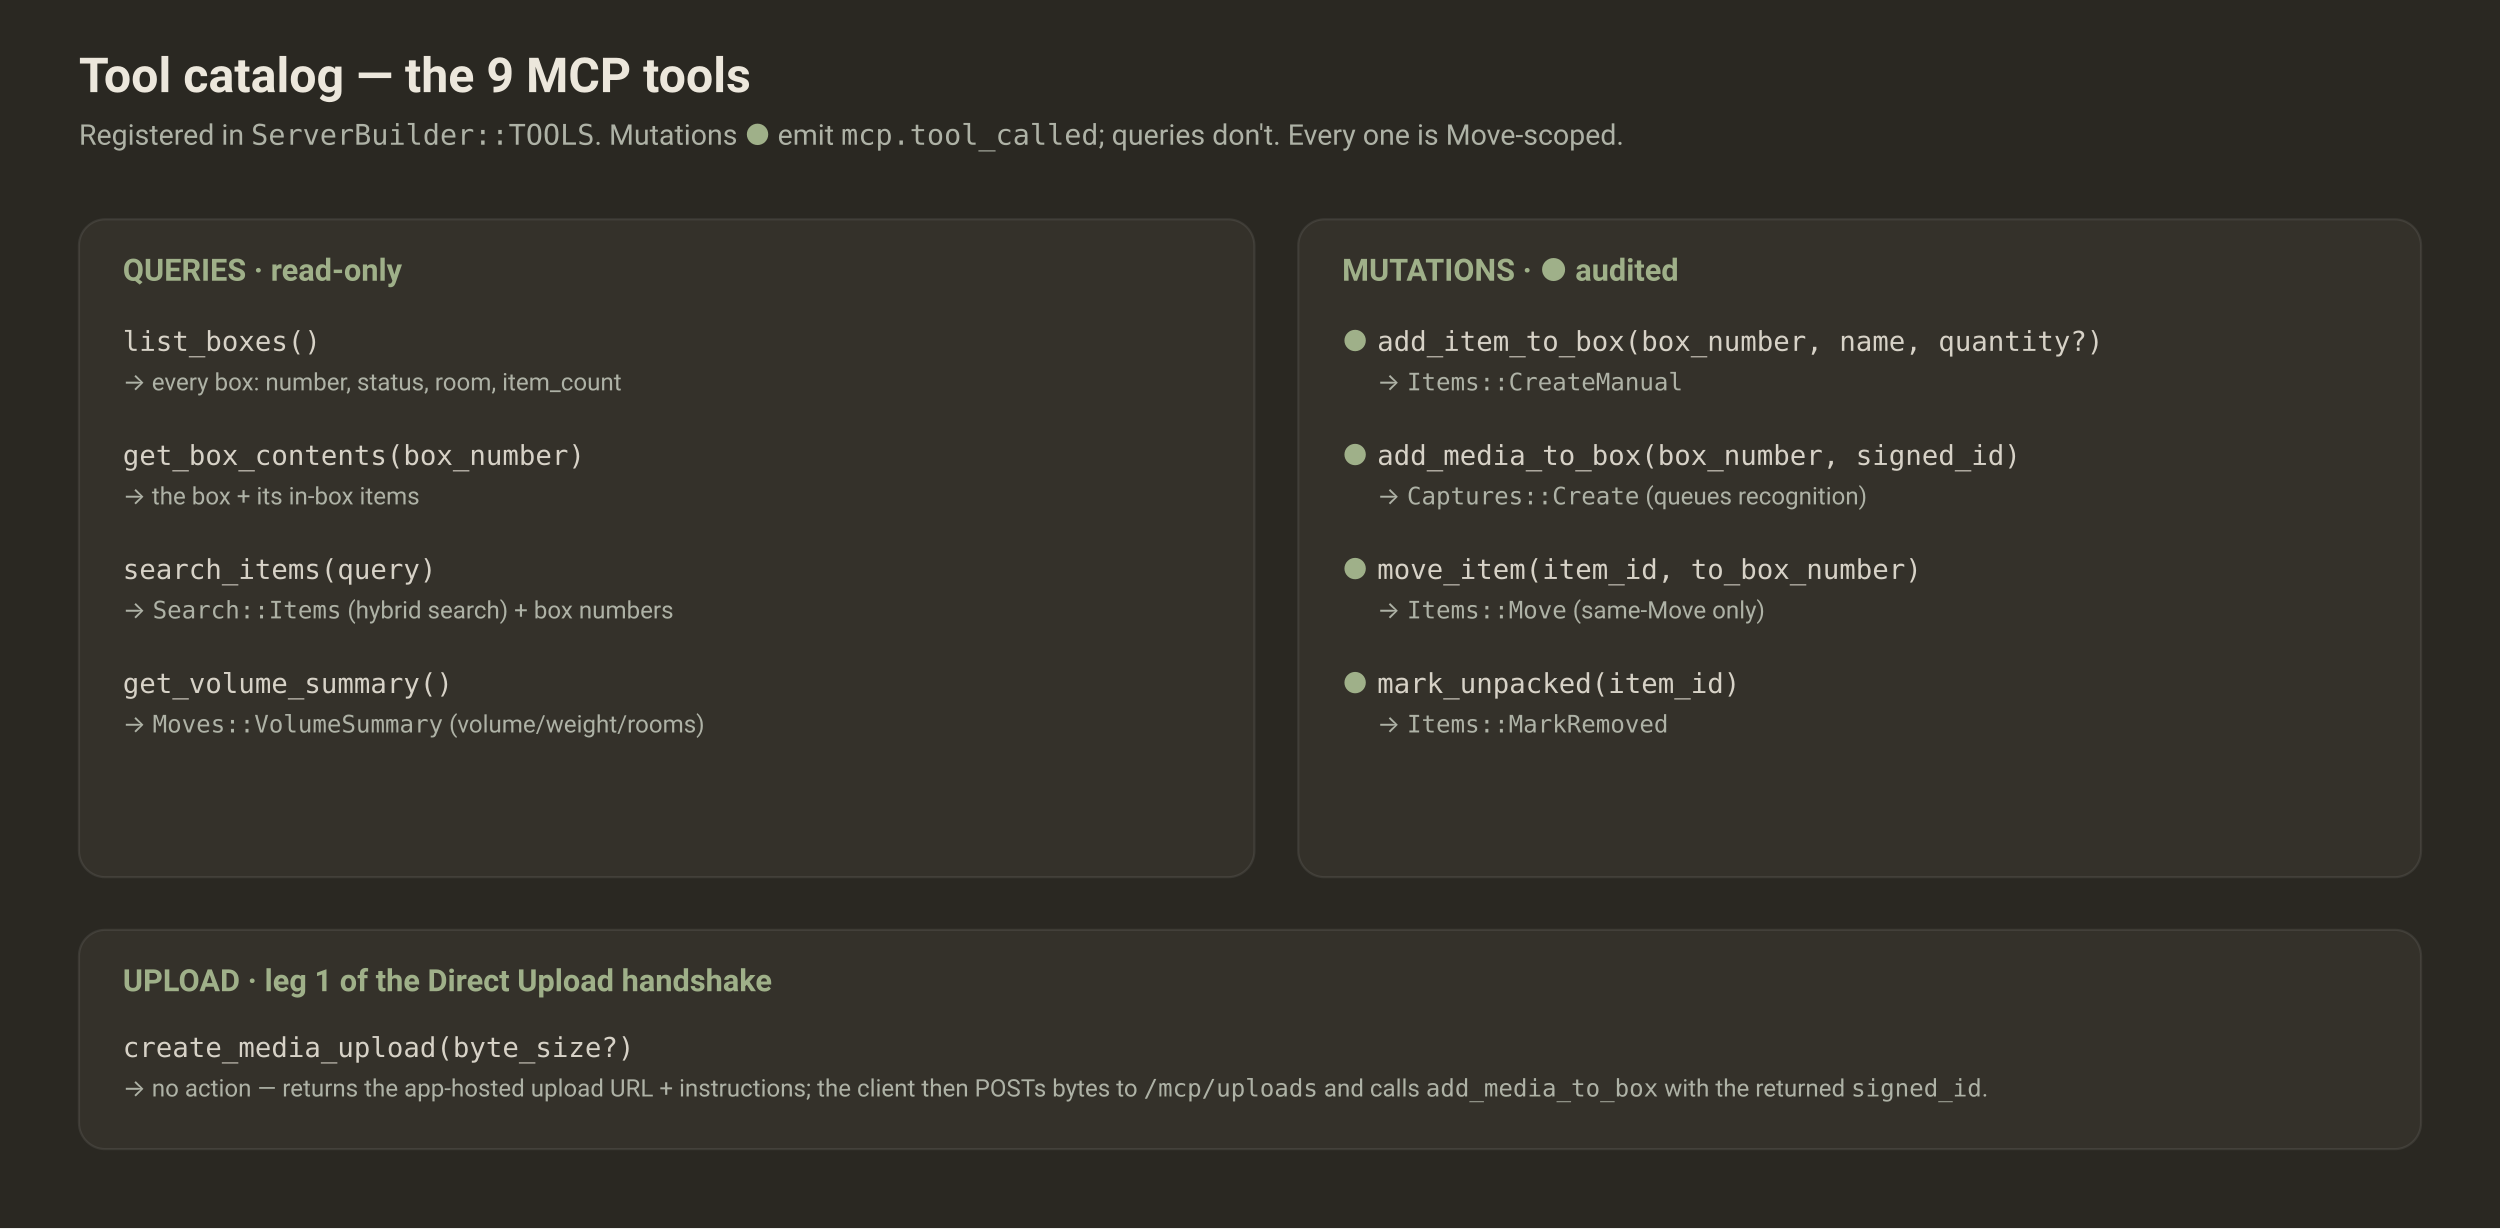
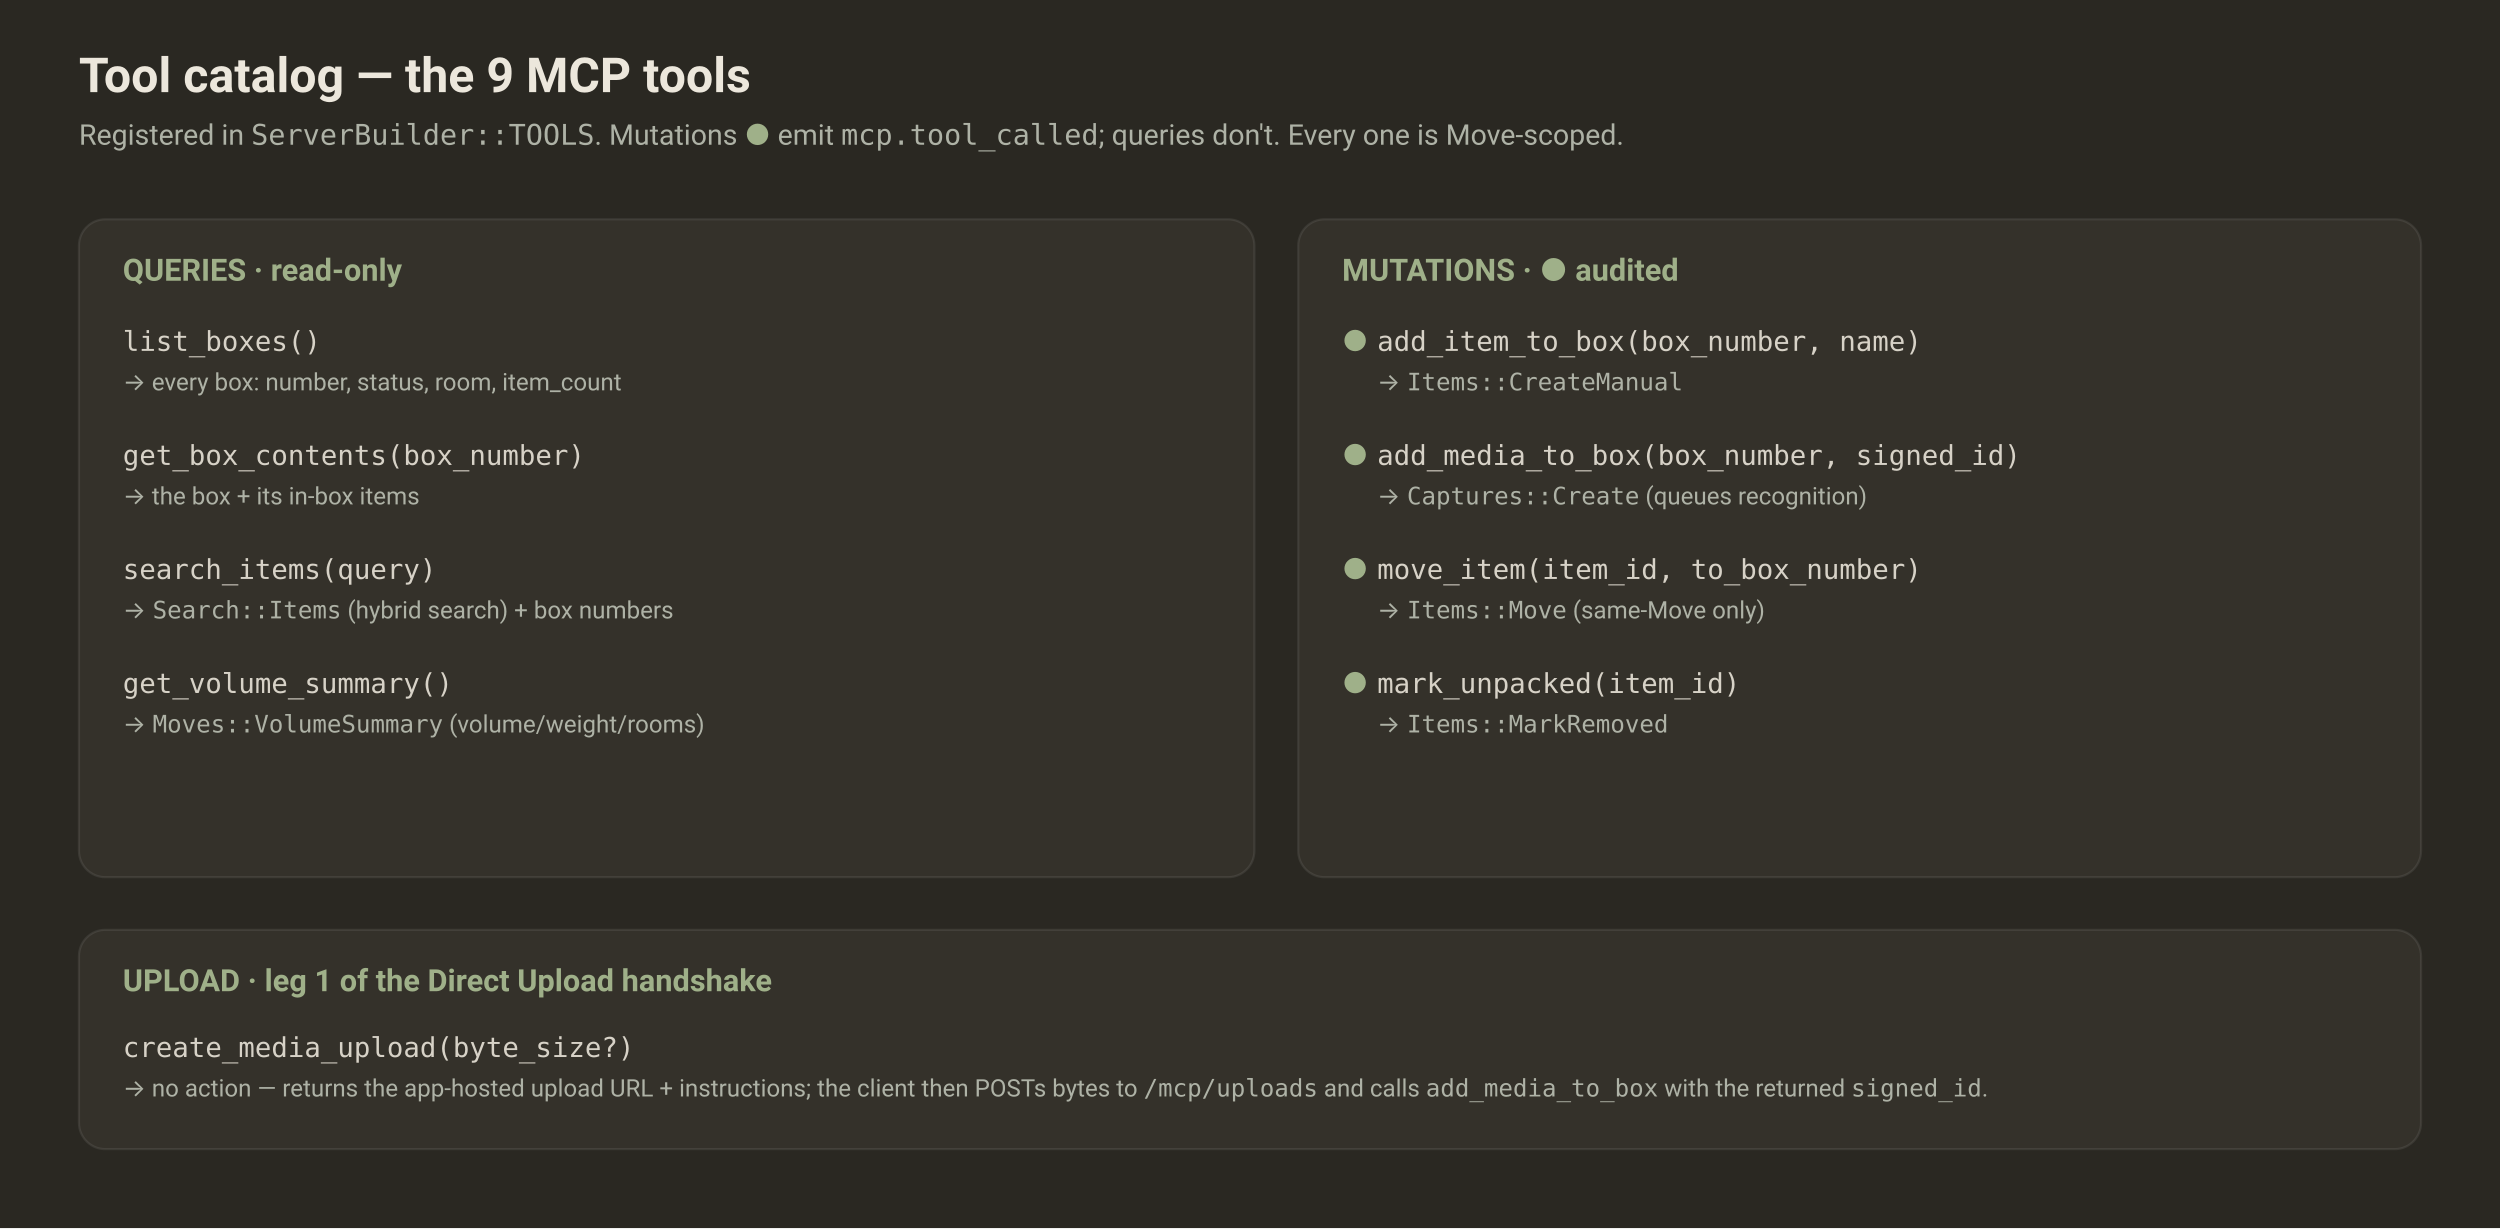
<svg xmlns="http://www.w3.org/2000/svg" viewBox="0 0 1140 560" font-family="ui-sans-serif, system-ui, -apple-system, 'Segoe UI', Roboto, sans-serif">
  <style>
    .bg{fill:#2A2822}
    .card{fill:#34312A;stroke:#ffffff14;stroke-width:1}
    .t{fill:#ECE7DC}
    .sub{fill:#aeb2a6}
    .sage{fill:#9FB089}
    .terra{fill:#ffb59b}
    .mono{font-family:ui-monospace,SFMono-Regular,Menlo,monospace}
    .hd{fill:#9FB089;font-weight:700}
    .nm{fill:#d7d2c7}
  </style>
  <rect class="bg" width="1140" height="560" />
  <text class="t" x="36" y="42" font-size="22" font-weight="700">Tool catalog — the 9 MCP tools</text>
  <text class="sub" x="36" y="66" font-size="13">Registered in <tspan class="mono">ServerBuilder::TOOLS</tspan>. Mutations <tspan class="sage" font-weight="700">●</tspan> emit <tspan class="mono">mcp.tool_called</tspan>; queries don't. Every one is Move-scoped.</text>
  <rect class="card" x="36" y="100" width="536" height="300" rx="12" />
  <text class="hd" x="56" y="128" font-size="14">QUERIES  ·  read-only</text>
  <g font-size="12.5">
    <text class="nm mono" x="56" y="160" font-size="12.5">list_boxes()</text>
    <text class="sub" x="56" y="178" font-size="11">→ every box: number, status, room, item_count</text>
    <text class="nm mono" x="56" y="212" font-size="12.5">get_box_contents(box_number)</text>
    <text class="sub" x="56" y="230" font-size="11">→ the box + its in-box items</text>
    <text class="nm mono" x="56" y="264" font-size="12.5">search_items(query)</text>
    <text class="sub" x="56" y="282" font-size="11">→ <tspan class="mono">Search::Items</tspan> (hybrid search) + box numbers</text>
    <text class="nm mono" x="56" y="316" font-size="12.5">get_volume_summary()</text>
    <text class="sub" x="56" y="334" font-size="11">→ <tspan class="mono">Moves::VolumeSummary</tspan> (volume/weight/rooms)</text>
  </g>
  <rect class="card" x="592" y="100" width="512" height="300" rx="12" />
  <text class="hd" x="612" y="128" font-size="14">MUTATIONS  ·  <tspan class="sage">●</tspan> audited</text>
  <g font-size="12.5">
    <text class="sage" x="612" y="160" font-size="13" font-weight="700">●</text>
-     <text class="nm mono" x="628" y="160" font-size="12.5">add_item_to_box(box_number, name, quantity?)</text>
+     <text class="nm mono" x="628" y="160" font-size="12.5">add_item_to_box(box_number, name)</text>
    <text class="sub" x="628" y="178" font-size="11">→ <tspan class="mono">Items::CreateManual</tspan>
    </text>
    <text class="sage" x="612" y="212" font-size="13" font-weight="700">●</text>
    <text class="nm mono" x="628" y="212" font-size="12.5">add_media_to_box(box_number, signed_id)</text>
    <text class="sub" x="628" y="230" font-size="11">→ <tspan class="mono">Captures::Create</tspan> (queues recognition)</text>
    <text class="sage" x="612" y="264" font-size="13" font-weight="700">●</text>
    <text class="nm mono" x="628" y="264" font-size="12.5">move_item(item_id, to_box_number)</text>
    <text class="sub" x="628" y="282" font-size="11">→ <tspan class="mono">Items::Move</tspan> (same-Move only)</text>
    <text class="sage" x="612" y="316" font-size="13" font-weight="700">●</text>
    <text class="nm mono" x="628" y="316" font-size="12.5">mark_unpacked(item_id)</text>
    <text class="sub" x="628" y="334" font-size="11">→ <tspan class="mono">Items::MarkRemoved</tspan>
    </text>
  </g>
  <rect class="card" x="36" y="424" width="1068" height="100" rx="12" />
  <text class="hd" x="56" y="452" font-size="14">UPLOAD  ·  leg 1 of the Direct Upload handshake</text>
  <text class="nm mono" x="56" y="482" font-size="12.5">create_media_upload(byte_size?)</text>
  <text class="sub" x="56" y="500" font-size="11">→ no action — returns the app-hosted upload URL + instructions; the client then POSTs bytes to <tspan class="mono">/mcp/uploads</tspan> and calls <tspan class="mono">add_media_to_box</tspan> with the returned <tspan class="mono">signed_id</tspan>.</text>
</svg>
